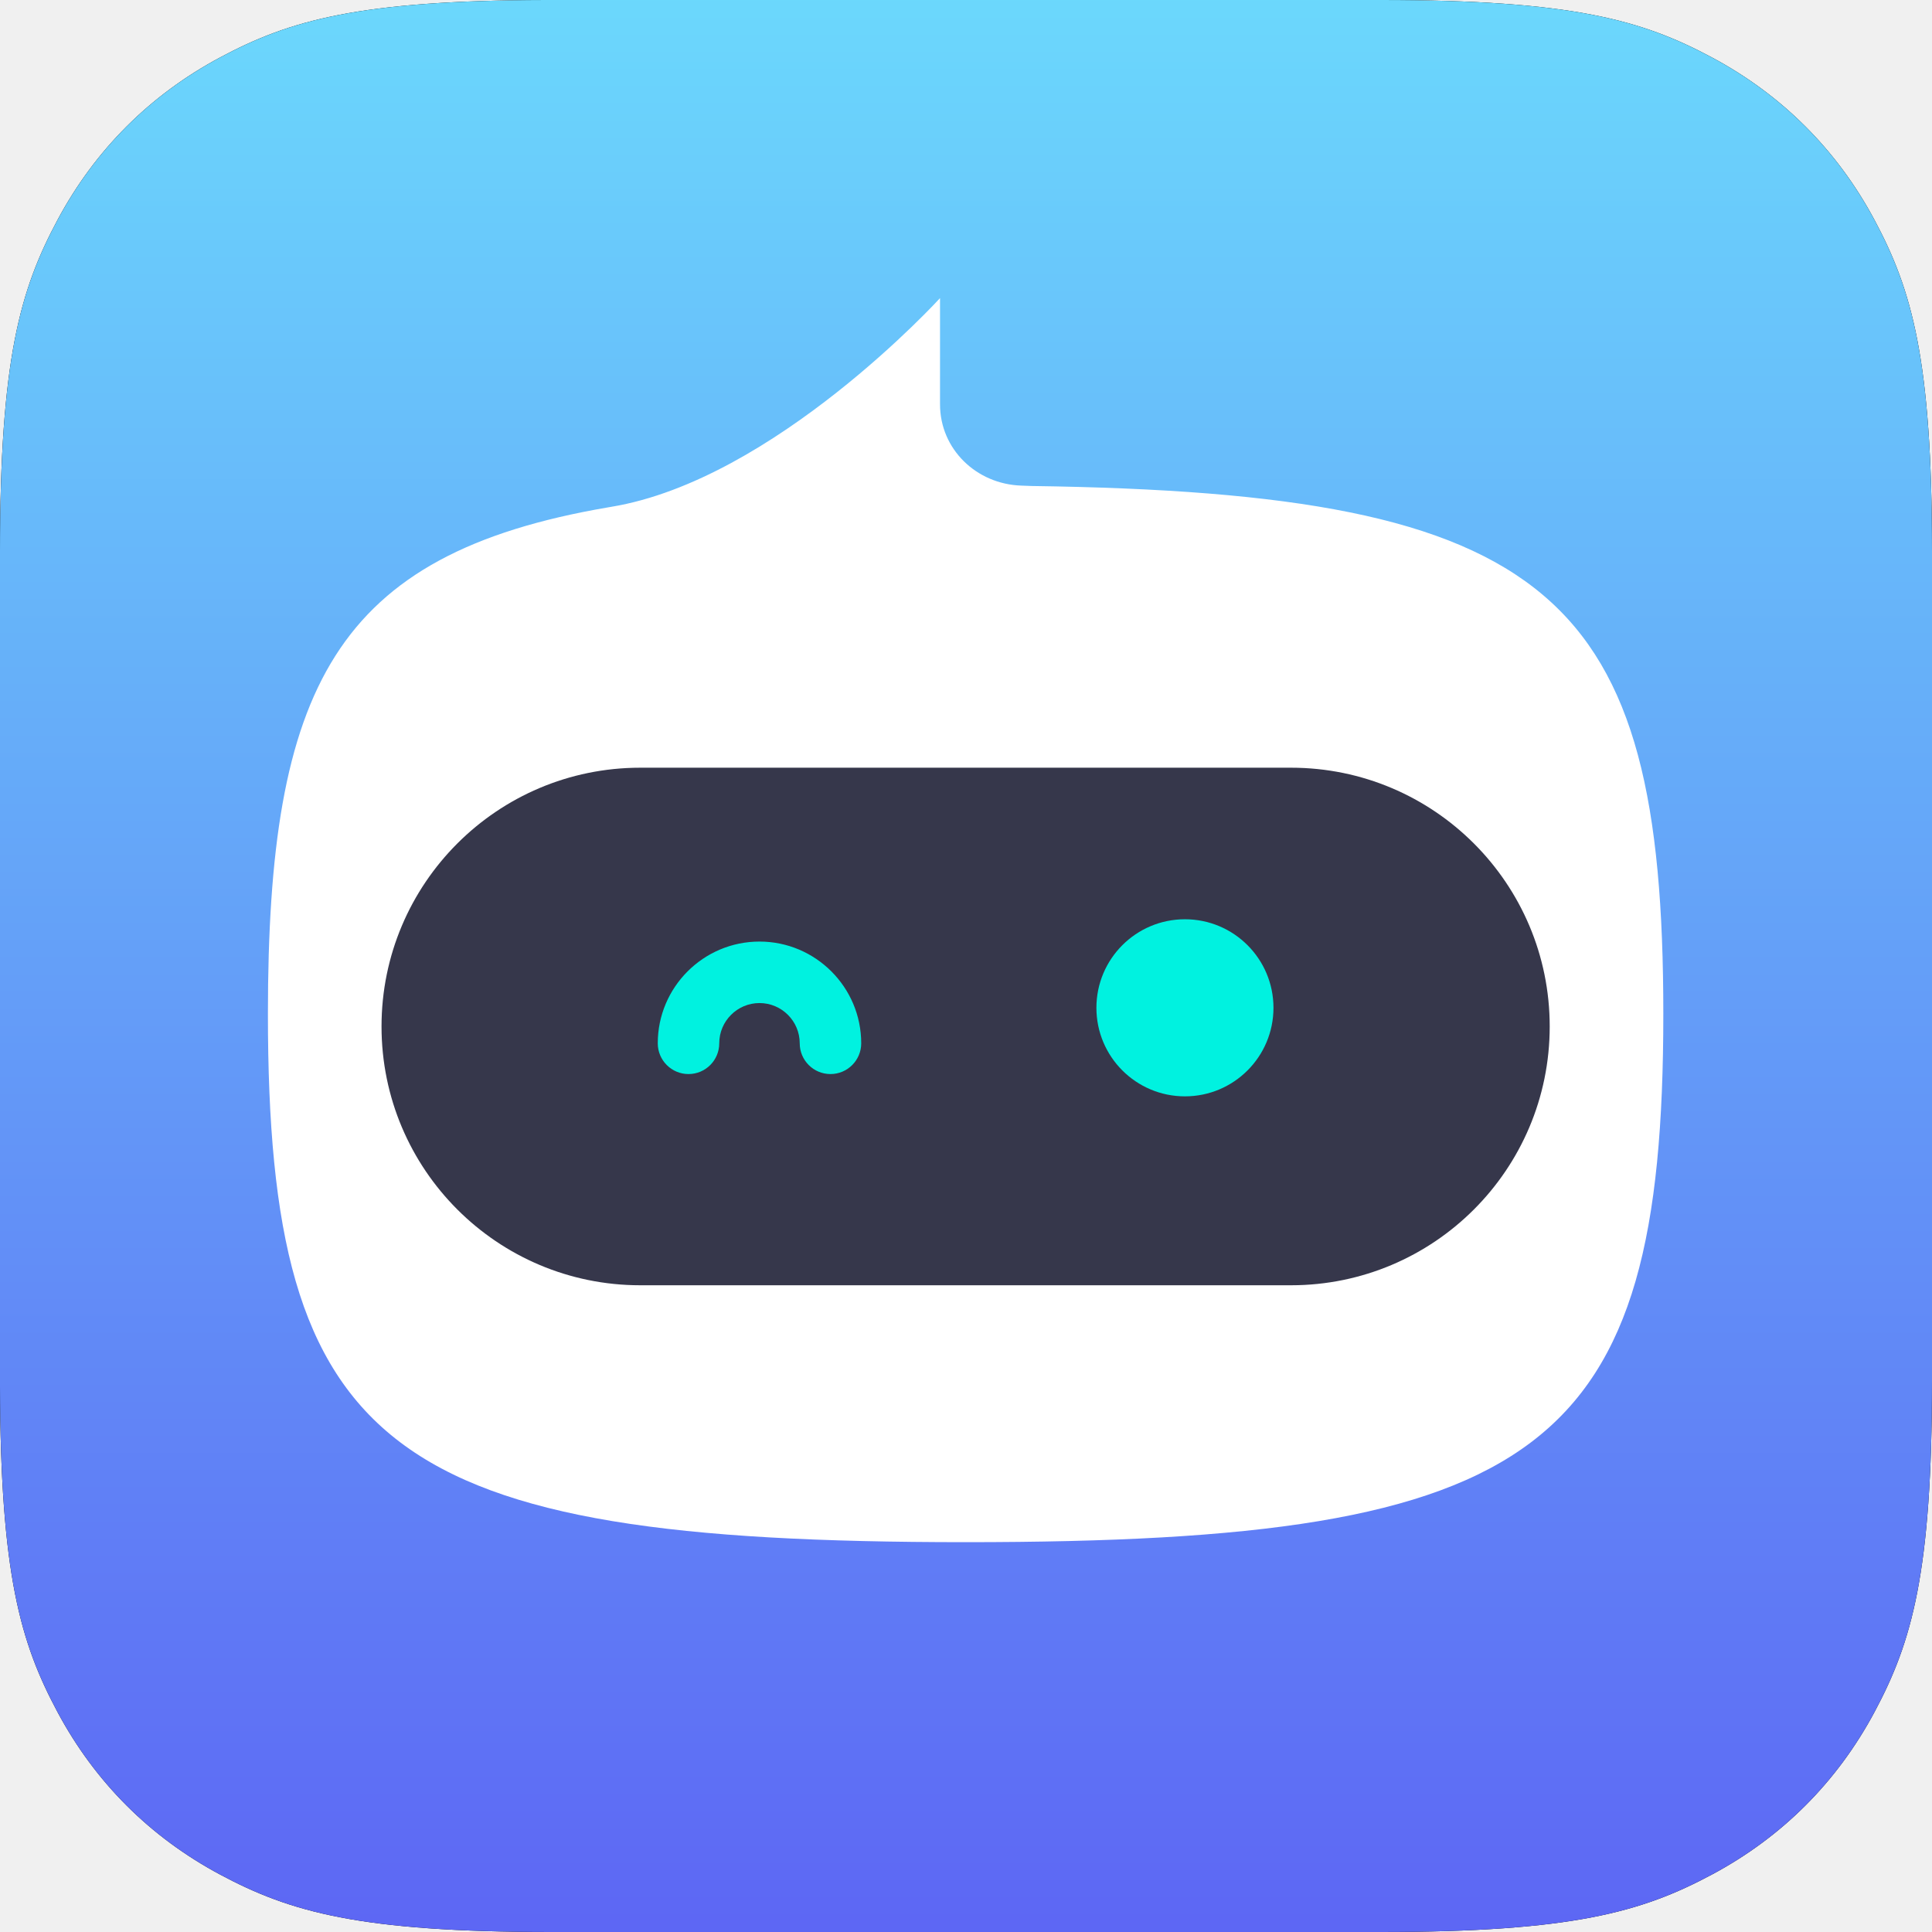
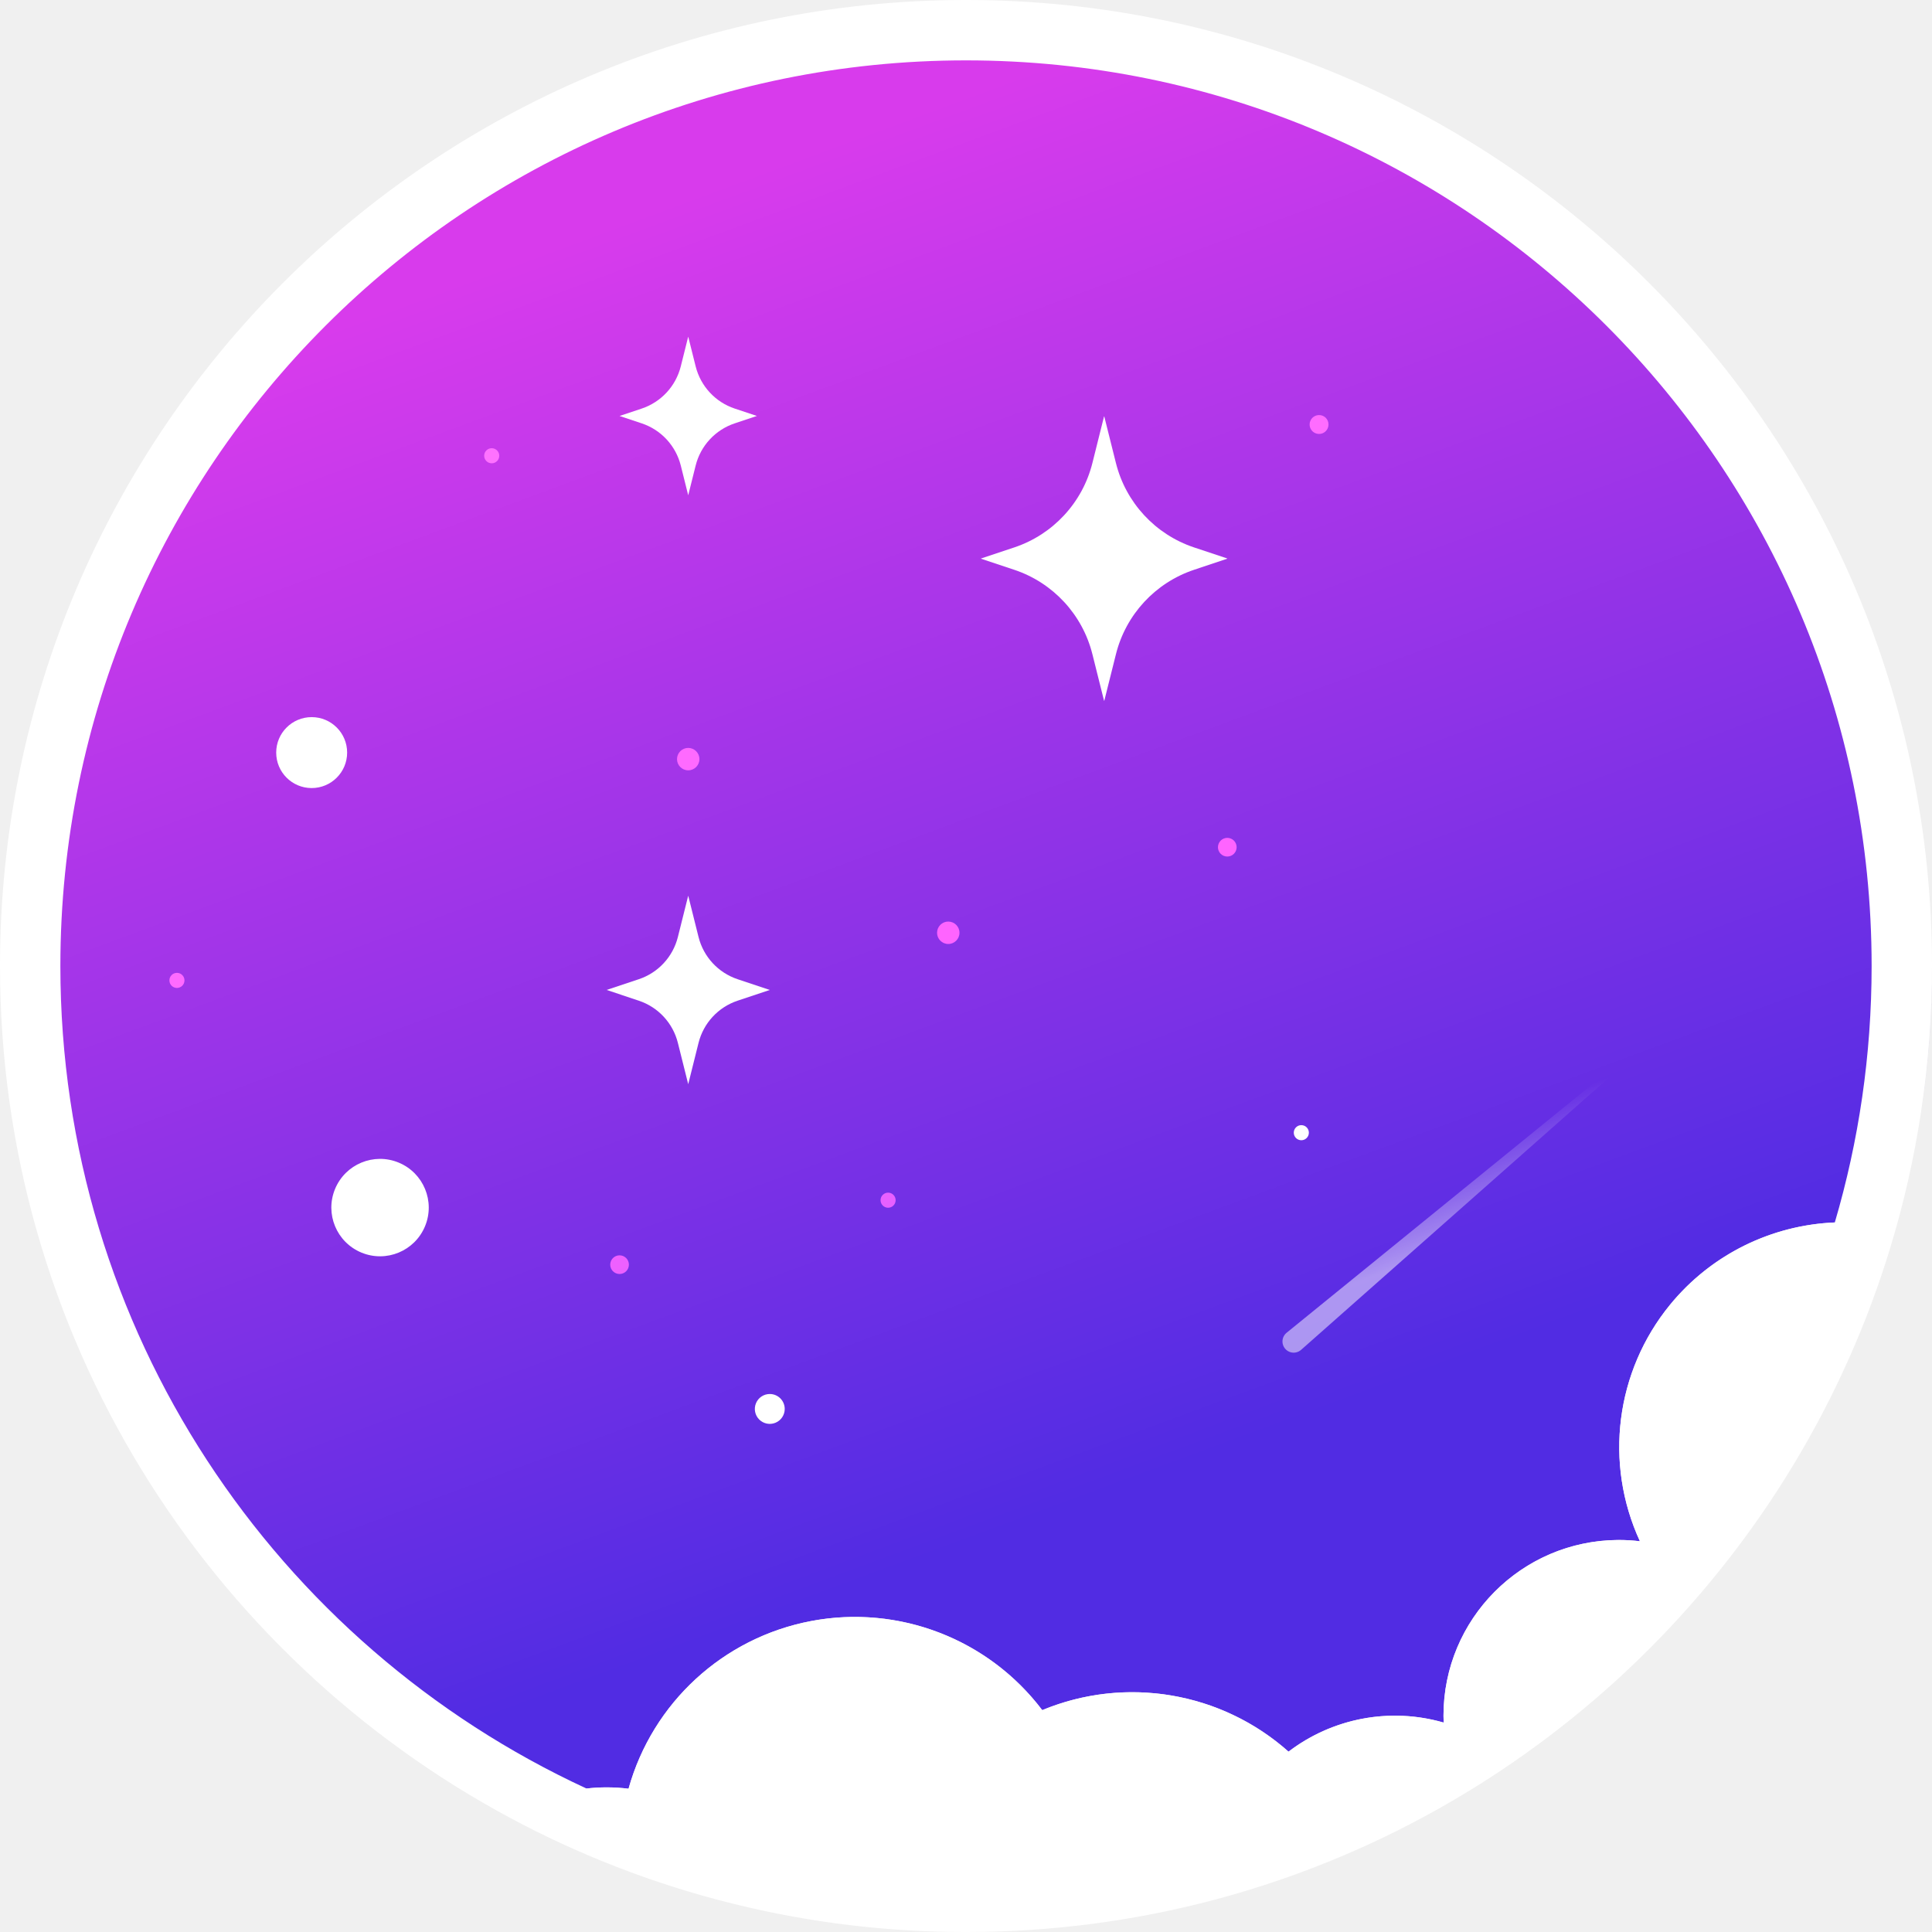
- <svg xmlns="http://www.w3.org/2000/svg" xmlns:xlink="http://www.w3.org/1999/xlink" width="196px" height="196px" viewBox="0 0 196 196" version="1.1">
+ <svg xmlns="http://www.w3.org/2000/svg" width="1024px" height="1024px" viewBox="0 0 1024 1024" version="1.1">
  <defs>
-     <path d="M55.365,2.26023592e-15 L140.055,2.26023592e-15 C159.508,2.26023592e-15 166.563,2.025 173.674,5.829 C180.786,9.632 186.368,15.214 190.171,22.326 C193.975,29.437 196,36.492 196,55.945 L196,140.055 C196,159.508 193.975,166.563 190.171,173.674 C186.368,180.786 180.786,186.368 173.674,190.171 C166.563,193.975 159.508,196 140.055,196 L55.945,196 C36.492,196 29.437,193.975 22.326,190.171 C15.214,186.368 9.632,180.786 5.829,173.674 C2.064,166.634 0.041,159.65 1.50682395e-15,140.635 L1.50682395e-15,55.945 C1.50682395e-15,36.492 2.025,29.437 5.829,22.326 C9.632,15.214 15.214,9.632 22.326,5.829 C29.366,2.064 36.35,0.041 55.365,2.26023592e-15 L55.365,2.26023592e-15 Z" id="path-1" />
-     <linearGradient x1="50%" y1="0%" x2="50%" y2="100%" id="linearGradient-3">
-       <stop stop-color="#6BD8FC" offset="0%" />
-       <stop stop-color="#5D66F4" offset="100%" />
+     <linearGradient x1="32.812%" y1="9.488%" x2="65.559%" y2="91.882%" id="linearGradient-1">
+       <stop stop-color="#D83BEC" offset="0%" />
+       <stop stop-color="#512CE3" offset="87%" />
+     </linearGradient>
+     <linearGradient x1="44.986%" y1="37.412%" x2="56.356%" y2="63.835%" id="linearGradient-2">
+       <stop stop-color="#FFFFFF" stop-opacity="0" offset="0%" />
+       <stop stop-color="#FFFFFF" offset="100%" />
    </linearGradient>
  </defs>
-   <g id="Page-1" stroke="none" stroke-width="1" fill="none" fill-rule="evenodd">
-     <g id="Icon">
-       <mask id="mask-2" fill="white">
-         <use xlink:href="#path-1" />
-       </mask>
-       <use id="蒙版" fill="#000000" xlink:href="#path-1" />
-       <g mask="url(#mask-2)" id="AiChat">
-         <g>
-           <rect id="矩形" fill="url(#linearGradient-3)" x="0" y="0" width="196" height="196" />
-           <g id="LOGO" transform="translate(27.17969, 30.24219)">
-             <path d="M77.469,19.062 C77.093,19.046 76.744,19.033 76.43,19.022 C71.879,18.874 68.185,15.331 68.185,10.777 L68.185,-7.79803241e-05 C68.185,-7.79803241e-05 51.372,18.455 34.815,21.177 C34.704,21.196 34.599,21.213 34.501,21.231 C6.754,25.973 -7.79673165e-05,39.506 -7.79673165e-05,72.614 C-7.79673165e-05,117.014 12.144,126.21 70.782,126.21 C129.419,126.21 141.563,117.014 141.563,72.614 C141.563,29.956 130.352,19.794 77.469,19.062" id="头" fill="#FFFFFF" />
-             <path d="M103.788,100.147 L37.775,100.147 C23.278,100.147 11.526,88.393 11.526,73.894 C11.526,59.395 23.278,47.641 37.775,47.641 L103.788,47.641 C118.284,47.641 130.037,59.395 130.037,73.894 C130.037,88.393 118.284,100.147 103.788,100.147" id="脸" fill="#36374B" />
-             <path d="M93.032,80.982 C88.071,80.982 84.05,76.96 84.05,71.999 C84.05,67.038 88.071,63.016 93.032,63.016 C97.992,63.016 102.013,67.038 102.013,71.999 C102.013,76.96 97.992,80.982 93.032,80.982 M57.071,78.72 C55.349,78.72 53.952,77.323 53.952,75.601 C53.952,73.349 52.121,71.517 49.87,71.517 C47.619,71.517 45.787,73.349 45.787,75.601 C45.787,77.323 44.391,78.72 42.668,78.72 C40.946,78.72 39.55,77.323 39.55,75.601 C39.55,69.909 44.179,65.279 49.87,65.279 C55.56,65.279 60.19,69.909 60.19,75.601 C60.19,77.323 58.793,78.72 57.071,78.72" id="眼睛" fill="#00F2E0" />
-           </g>
+   <g id="上传" stroke="none" stroke-width="1" fill="none" fill-rule="evenodd">
+     <g id="1024-logo" fill-rule="nonzero">
+       <g id="LOGO-彩色">
+         <path d="M979.471,647.846 L978.405,647.832 C978.372,647.831 978.338,647.831 978.305,647.831 C978.109,647.829 977.913,647.828 977.717,647.828 C977.491,647.827 977.265,647.827 977.039,647.828 C976.877,647.828 976.716,647.829 976.554,647.83 C976.257,647.832 975.96,647.835 975.662,647.84 C975.554,647.841 975.445,647.843 975.336,647.845 C975.027,647.85 974.718,647.857 974.409,647.865 C974.283,647.868 974.156,647.871 974.03,647.875 C973.724,647.883 973.418,647.893 973.113,647.904 C972.988,647.908 972.863,647.913 972.739,647.918 C972.472,647.928 972.205,647.94 971.938,647.952 C971.762,647.96 971.588,647.968 971.413,647.977 C970.623,648.017 969.833,648.065 969.045,648.12 L968.88,648.132 C968.798,648.138 968.715,648.144 968.633,648.15 C968.331,648.172 968.029,648.195 967.727,648.22 C967.548,648.235 967.368,648.25 967.189,648.265 C966.939,648.286 966.689,648.309 966.439,648.332 C966.288,648.346 966.137,648.36 965.987,648.374 C965.727,648.4 965.466,648.425 965.205,648.452 C965.017,648.472 964.828,648.492 964.64,648.512 C964.437,648.534 964.234,648.556 964.031,648.579 C963.814,648.603 963.597,648.629 963.38,648.654 C963.211,648.674 963.042,648.695 962.873,648.716 C962.621,648.746 962.371,648.778 962.12,648.81 C961.961,648.831 961.802,648.852 961.643,648.873 C961.409,648.904 961.175,648.936 960.941,648.969 C960.535,649.026 960.131,649.084 959.726,649.145 C959.615,649.162 959.503,649.178 959.391,649.196 C959.086,649.242 958.782,649.29 958.478,649.339 C958.336,649.362 958.195,649.385 958.054,649.408 C957.793,649.451 957.533,649.495 957.272,649.539 C957.088,649.571 956.903,649.603 956.718,649.635 C956.503,649.673 956.288,649.712 956.073,649.751 C955.879,649.786 955.684,649.822 955.49,649.859 C955.24,649.905 954.99,649.953 954.741,650.001 C954.599,650.029 954.457,650.057 954.316,650.084 C954.085,650.13 953.854,650.176 953.622,650.224 C953.412,650.266 953.202,650.31 952.993,650.354 C952.843,650.385 952.694,650.416 952.545,650.448 C952.301,650.5 952.056,650.553 951.812,650.607 C951.611,650.651 951.41,650.696 951.209,650.741 C950.916,650.807 950.624,650.874 950.331,650.942 C950.006,651.018 949.682,651.095 949.357,651.174 C949.318,651.183 949.279,651.193 949.24,651.202 C948.882,651.289 948.524,651.378 948.166,651.469 C948.029,651.503 947.893,651.538 947.756,651.573 C947.512,651.636 947.268,651.7 947.024,651.764 C946.855,651.808 946.686,651.853 946.518,651.899 C946.267,651.966 946.018,652.034 945.768,652.102 C945.605,652.147 945.441,652.193 945.277,652.239 C945.055,652.301 944.833,652.364 944.611,652.427 C944.439,652.476 944.266,652.526 944.094,652.576 C943.353,652.792 942.615,653.015 941.878,653.245 L941.724,653.293 L941.724,653.293 L941.698,653.301 C941.319,653.42 940.94,653.541 940.561,653.664 C940.416,653.711 940.271,653.759 940.126,653.807 C939.85,653.897 939.574,653.989 939.299,654.082 C939.21,654.112 939.121,654.142 939.032,654.172 C938.73,654.275 938.429,654.379 938.128,654.484 C937.98,654.536 937.831,654.588 937.683,654.64 C937.466,654.717 937.249,654.794 937.032,654.872 C936.852,654.937 936.672,655.002 936.492,655.068 C936.244,655.159 935.996,655.25 935.748,655.343 C935.619,655.391 935.49,655.439 935.361,655.488 C935.098,655.587 934.836,655.687 934.574,655.788 C934.443,655.838 934.311,655.889 934.18,655.94 C933.496,656.206 932.814,656.479 932.136,656.757 C931.806,656.892 931.477,657.029 931.149,657.167 C931.024,657.22 930.899,657.273 930.774,657.326 C930.6,657.4 930.425,657.475 930.251,657.55 C930.003,657.656 929.755,657.764 929.508,657.872 C929.411,657.915 929.314,657.958 929.217,658.001 C928.931,658.127 928.645,658.255 928.36,658.383 C928.253,658.432 928.145,658.48 928.038,658.529 C927.76,658.655 927.483,658.783 927.207,658.911 C927.088,658.966 926.969,659.022 926.85,659.077 C926.613,659.188 926.376,659.3 926.139,659.413 C925.983,659.487 925.828,659.561 925.673,659.636 C925.411,659.762 925.148,659.89 924.886,660.019 C924.785,660.068 924.685,660.117 924.585,660.167 C924.382,660.267 924.178,660.369 923.975,660.471 C923.651,660.633 923.327,660.797 923.004,660.963 C922.771,661.082 922.538,661.203 922.306,661.323 C922.233,661.361 922.16,661.4 922.086,661.438 C921.818,661.579 921.55,661.72 921.283,661.863 C921.104,661.958 920.925,662.054 920.747,662.151 C920.548,662.258 920.349,662.366 920.151,662.475 C920.011,662.551 919.871,662.628 919.731,662.705 C919.462,662.854 919.194,663.004 918.927,663.154 C918.845,663.2 918.763,663.247 918.681,663.293 C918.463,663.416 918.245,663.54 918.028,663.665 L917.652,663.882 L917.652,663.882 L917.328,664.07 C917.217,664.135 917.105,664.201 916.994,664.266 C916.796,664.382 916.599,664.499 916.402,664.616 C915.316,665.263 914.24,665.927 913.174,666.609 C913.108,666.651 913.041,666.694 912.974,666.737 C912.707,666.908 912.441,667.081 912.175,667.255 C912.066,667.326 911.956,667.398 911.846,667.47 C911.574,667.649 911.303,667.83 911.033,668.011 C910.951,668.066 910.868,668.121 910.786,668.177 C910.533,668.347 910.28,668.519 910.028,668.692 C909.91,668.773 909.791,668.854 909.673,668.936 C909.443,669.095 909.214,669.254 908.986,669.414 C908.868,669.496 908.751,669.579 908.633,669.662 C908.395,669.831 908.156,670 907.918,670.171 C907.811,670.248 907.704,670.325 907.597,670.403 C907.383,670.557 907.17,670.712 906.957,670.868 C906.343,671.318 905.732,671.774 905.126,672.237 C904.933,672.384 904.741,672.531 904.549,672.68 C904.446,672.759 904.342,672.84 904.239,672.92 C903.997,673.108 903.756,673.297 903.516,673.487 C903.432,673.553 903.348,673.619 903.265,673.686 C903.039,673.865 902.814,674.046 902.589,674.227 C902.425,674.359 902.262,674.491 902.099,674.624 C901.971,674.729 901.843,674.833 901.715,674.939 C901.542,675.081 901.369,675.224 901.196,675.368 C901.013,675.52 900.829,675.674 900.646,675.828 C900.515,675.938 900.384,676.049 900.254,676.159 C899.934,676.431 899.615,676.706 899.296,676.982 L899.297,676.982 C898.971,677.264 898.647,677.549 898.324,677.835 C898.233,677.916 898.142,677.997 898.051,678.078 C897.826,678.279 897.602,678.48 897.379,678.682 C897.238,678.81 897.098,678.938 896.958,679.066 C896.796,679.214 896.636,679.361 896.476,679.51 C896.334,679.641 896.192,679.773 896.051,679.905 C895.873,680.071 895.695,680.238 895.518,680.406 C895.368,680.547 895.22,680.689 895.071,680.831 C894.947,680.949 894.823,681.068 894.7,681.187 C894.506,681.374 894.312,681.562 894.119,681.751 C894.02,681.847 893.922,681.944 893.823,682.041 C893.636,682.226 893.448,682.412 893.261,682.598 C892.365,683.491 891.482,684.401 890.612,685.326 C890.519,685.425 890.425,685.524 890.332,685.624 C890.146,685.824 889.959,686.025 889.773,686.226 C889.635,686.377 889.497,686.527 889.359,686.678 C889.205,686.847 889.052,687.016 888.899,687.186 C888.773,687.326 888.648,687.465 888.523,687.605 C888.362,687.786 888.201,687.967 888.04,688.149 C887.904,688.303 887.768,688.458 887.633,688.613 C887.473,688.797 887.314,688.98 887.155,689.164 C887.056,689.279 886.957,689.394 886.858,689.51 C886.625,689.782 886.393,690.055 886.163,690.33 L886.042,690.474 L886.042,690.474 L886.012,690.51 C885.73,690.847 885.449,691.186 885.17,691.527 C856.296,726.815 850.091,775.487 869.19,816.89 C865.538,816.454 861.866,816.23 858.19,816.22 L858.19,816.22 L856.65,816.233 C805.936,817.06 765.08,858.429 765.08,909.34 C765.08,910.56 765.17,911.78 765.17,913 C756.961,910.628 748.568,909.425 740.217,909.348 L739.353,909.344 C719.201,909.346 699.335,915.9 682.94,928.41 C660.097,908.087 631.103,897.27 601.62,896.914 L600.238,896.904 C584.106,896.888 567.855,900.005 552.41,906.41 C528.99,875.455 492.841,857.582 454.944,857.021 L453.557,857.008 C445.692,856.98 437.758,857.697 429.852,859.199 C383.346,868.033 345.87,902.467 333.14,948.06 C329.345,947.587 325.524,947.347 321.7,947.34 L321.7,947.34 C321.388,947.339 321.077,947.34 320.765,947.343 C320.747,947.343 320.728,947.343 320.71,947.344 C320.114,947.349 319.52,947.36 318.926,947.377 C318.86,947.379 318.795,947.38 318.729,947.382 C318.5,947.389 318.271,947.397 318.042,947.406 C317.947,947.409 317.852,947.413 317.757,947.417 C317.549,947.426 317.34,947.435 317.132,947.445 C317.028,947.45 316.924,947.455 316.819,947.46 C316.638,947.469 316.456,947.479 316.275,947.49 C316.154,947.496 316.034,947.503 315.913,947.511 C315.674,947.525 315.435,947.541 315.196,947.557 C315.151,947.56 315.106,947.563 315.062,947.567 C314.809,947.584 314.557,947.603 314.305,947.623 C314.242,947.628 314.179,947.633 314.116,947.638 C313.879,947.657 313.642,947.677 313.404,947.698 C313.334,947.704 313.264,947.71 313.194,947.716 C312.9,947.743 312.606,947.771 312.312,947.801 C312.234,947.808 312.157,947.816 312.08,947.824 C311.853,947.847 311.626,947.871 311.399,947.896 C311.295,947.908 311.191,947.919 311.088,947.931 C310.91,947.951 310.732,947.972 310.554,947.993 C310.426,948.009 310.299,948.024 310.172,948.04 C309.981,948.063 309.791,948.088 309.601,948.112 C309.477,948.128 309.352,948.145 309.227,948.162 C309.082,948.181 308.937,948.201 308.793,948.221 C308.65,948.241 308.508,948.261 308.366,948.281 C308.21,948.304 308.055,948.326 307.899,948.349 C307.718,948.376 307.537,948.404 307.356,948.432 C307.303,948.44 307.25,948.448 307.198,948.457 C306.964,948.493 306.73,948.531 306.495,948.57 C306.435,948.58 306.374,948.59 306.314,948.6 C306.107,948.634 305.899,948.669 305.692,948.705 C305.177,948.795 304.664,948.888 304.151,948.987 C303.962,949.023 303.772,949.059 303.584,949.097 C303.415,949.13 303.247,949.164 303.079,949.198 C302.971,949.22 302.864,949.242 302.757,949.264 C302.543,949.308 302.329,949.353 302.115,949.399 C302.08,949.407 302.046,949.414 302.012,949.421 C301.77,949.474 301.528,949.527 301.285,949.581 C301.182,949.604 301.079,949.628 300.976,949.651 C300.775,949.697 300.574,949.743 300.373,949.79 C300.3,949.808 300.226,949.825 300.153,949.842 C299.906,949.901 299.66,949.96 299.414,950.021 C299.374,950.031 299.333,950.041 299.293,950.051 C299.034,950.115 298.775,950.18 298.516,950.247 C298.478,950.256 298.44,950.266 298.402,950.276 C298.131,950.346 297.861,950.417 297.592,950.489 C297.564,950.496 297.536,950.504 297.509,950.511 C297.298,950.568 297.087,950.625 296.876,950.683 C296.777,950.711 296.679,950.738 296.58,950.766 C296.304,950.843 296.028,950.921 295.754,951.001 L295.726,951.009 C295.312,951.129 294.899,951.252 294.487,951.378 C294.324,951.428 294.161,951.478 293.999,951.529 C293.927,951.551 293.856,951.573 293.784,951.596 C293.573,951.662 293.362,951.729 293.151,951.797 C293.055,951.828 292.958,951.859 292.862,951.891 C292.672,951.953 292.482,952.015 292.292,952.078 C292.183,952.115 292.074,952.151 291.964,952.188 C291.763,952.256 291.562,952.324 291.361,952.394 C291.312,952.41 291.263,952.427 291.214,952.444 C290.988,952.523 290.762,952.602 290.537,952.682 C290.452,952.712 290.367,952.743 290.281,952.773 C290.111,952.834 289.941,952.896 289.772,952.957 C289.642,953.005 289.511,953.053 289.381,953.101 C289.289,953.135 289.197,953.169 289.106,953.203 C288.924,953.272 288.741,953.34 288.559,953.41 C288.012,953.618 287.467,953.832 286.924,954.05 L286.877,954.069 C286.871,954.072 286.865,954.074 286.859,954.077 C126.09,872.038 16,704.875 16,512 C16,238.067 238.067,16 512,16 C785.933,16 1008,238.067 1008,512 C1008,559.306 1001.377,605.066 989.009,648.402 C989.006,648.397 989.003,648.397 988.999,648.396 C988.965,648.393 988.933,648.39 988.9,648.387 C988.785,648.375 988.669,648.364 988.554,648.353 C988.268,648.326 987.982,648.3 987.696,648.275 C987.489,648.257 987.28,648.24 987.072,648.223 C986.865,648.206 986.658,648.189 986.451,648.174 C986.238,648.157 986.025,648.142 985.812,648.127 C985.563,648.109 985.314,648.092 985.066,648.076 C984.942,648.068 984.819,648.06 984.696,648.052 C984.391,648.034 984.086,648.016 983.782,648 C983.629,647.991 983.476,647.984 983.323,647.976 C983.035,647.961 982.748,647.948 982.46,647.936 C982.339,647.931 982.218,647.926 982.097,647.921 C981.823,647.91 981.549,647.9 981.275,647.891 C981.09,647.885 980.904,647.879 980.718,647.874 C980.302,647.862 979.887,647.853 979.472,647.846 L979.471,647.846 Z M1023.998,513.932 C1023.927,539.042 1022.008,564.085 1018.27,588.859 L1018.234,589.094 C1022.031,563.949 1024,538.204 1024,512 L1024,512 Z" id="天空" fill="url(#linearGradient-1)" />
+         <g id="星辰大海LOGO-黑白">
+           <path d="M328.38,665.35 C331.114,665.35 333.33,667.566 333.33,670.3 C333.33,673.034 331.114,675.25 328.38,675.25 C325.646,675.25 323.43,673.034 323.43,670.3 C323.43,667.566 325.646,665.35 328.38,665.35 Z M470.71,632.13 C472.919,632.13 474.71,633.921 474.71,636.13 C474.71,638.339 472.919,640.13 470.71,640.13 C468.501,640.13 466.71,638.339 466.71,636.13 C466.71,633.921 468.501,632.13 470.71,632.13 Z M93.78,515.63 C95.989,515.63 97.78,517.421 97.78,519.63 C97.78,521.839 95.989,523.63 93.78,523.63 C91.571,523.63 89.78,521.839 89.78,519.63 C89.78,517.421 91.571,515.63 93.78,515.63 Z M502.6,488.45 C505.881,488.45 508.54,491.109 508.54,494.39 C508.54,497.671 505.881,500.33 502.6,500.33 C499.319,500.33 496.66,497.671 496.66,494.39 C496.66,491.109 499.319,488.45 502.6,488.45 Z M645.917,447.141 C646.964,444.616 649.859,443.416 652.385,444.463 C654.911,445.509 656.11,448.404 655.064,450.93 C654.018,453.456 651.122,454.655 648.596,453.609 C646.071,452.563 644.871,449.667 645.917,447.141 Z M364.77,396.41 C368.051,396.41 370.71,399.069 370.71,402.35 C370.71,405.631 368.051,408.29 364.77,408.29 C361.489,408.29 358.83,405.631 358.83,402.35 C358.83,399.069 361.489,396.41 364.77,396.41 Z M260.62,237.56 C262.829,237.56 264.62,239.351 264.62,241.56 C264.62,243.769 262.829,245.56 260.62,245.56 C258.411,245.56 256.62,243.769 256.62,241.56 C256.62,239.351 258.411,237.56 260.62,237.56 Z M699.13,220 C700.452,219.984 701.726,220.499 702.666,221.429 C703.605,222.359 704.133,223.628 704.13,224.95 C704.15,226.977 702.945,228.815 701.078,229.605 C699.212,230.395 697.053,229.979 695.613,228.553 C694.172,227.127 693.735,224.973 694.506,223.098 C695.277,221.224 697.103,220 699.13,220 Z" id="小圆点" fill="#FFFFFF" style="mix-blend-mode: overlay;" />
+           <path d="M364.77,474.73 L370.24,496.63 C372.864,507.134 380.671,515.57 390.94,519 L390.94,519 L408,524.69 L390.94,530.39 C380.672,533.816 372.865,542.249 370.24,552.75 L370.24,552.75 L364.77,574.65 L359.29,552.75 C356.668,542.247 348.86,533.813 338.59,530.39 L338.59,530.39 L321.53,524.69 L338.59,519 C348.861,515.574 356.669,507.136 359.29,496.63 L359.29,496.63 L364.77,474.73 Z M585.225,220.728 C585.258,220.728 585.288,220.749 585.3,220.78 L585.3,220.78 L591.46,245.4 C596.712,266.409 612.329,283.282 632.87,290.14 L632.87,290.14 L650.43,295.99 C650.461,296.002 650.482,296.032 650.482,296.065 C650.482,296.098 650.461,296.128 650.43,296.14 L650.43,296.14 L632.87,302 C612.33,308.863 596.717,325.739 591.47,346.75 L591.47,346.75 L585.31,371.37 C585.298,371.401 585.268,371.422 585.235,371.422 C585.202,371.422 585.172,371.401 585.16,371.37 L585.16,371.37 L579,346.75 C573.749,325.735 558.128,308.857 537.58,302 L537.58,302 L520,296.15 C519.969,296.138 519.948,296.108 519.948,296.075 C519.948,296.042 519.969,296.012 520,296 L520,296 L537.59,290.14 C558.131,283.282 573.748,266.409 579,245.4 L579,245.4 L585.15,220.78 C585.162,220.749 585.192,220.728 585.225,220.728 Z M364.77,178.42 L368.71,194.18 C371.334,204.684 379.141,213.12 389.41,216.55 L389.41,216.55 L401.16,220.47 L389.41,224.39 C379.14,227.813 371.332,236.247 368.71,246.75 L368.71,246.75 L364.77,262.51 L360.83,246.75 C358.201,236.248 350.391,227.815 340.12,224.39 L340.12,224.39 L328.38,220.47 L340.12,216.55 C350.39,213.118 358.199,204.684 360.83,194.18 L360.83,194.18 L364.77,178.42 Z" id="四角星" fill="#FFFFFF" />
+           <path d="M408,738.85 C412.374,738.85 415.92,742.396 415.92,746.77 C415.92,749.973 413.99,752.861 411.031,754.087 C408.071,755.313 404.665,754.635 402.4,752.37 C400.135,750.105 399.457,746.699 400.683,743.739 C401.909,740.78 404.797,738.85 408,738.85 Z M177.588,630.172 C183.043,617.003 198.141,610.749 211.31,616.204 C224.479,621.659 230.733,636.757 225.278,649.927 C219.823,663.096 204.725,669.35 191.556,663.895 C178.387,658.44 172.133,643.342 177.588,630.172 Z M689.73,596.35 C691.939,596.35 693.73,598.141 693.73,600.35 C693.73,602.559 691.939,604.35 689.73,604.35 C687.521,604.35 685.73,602.559 685.73,600.35 C685.73,598.141 687.521,596.35 689.73,596.35 Z M165.19,380.09 C175.573,380.09 183.99,388.507 183.99,398.89 C183.99,409.273 175.573,417.69 165.19,417.69 C154.807,417.69 146.39,409.273 146.39,398.89 C146.39,388.507 154.807,380.09 165.19,380.09 Z" id="大圆点" fill="#FFFFFF" />
+           <path d="M681.92,706.4 L903.83,526 L689.61,715.45 C688.02,716.856 685.801,717.307 683.789,716.633 C681.776,715.959 680.276,714.263 679.854,712.183 C679.431,710.103 680.15,707.956 681.74,706.55 L681.92,706.4 Z" id="流星-渐变" fill="url(#linearGradient-2)" opacity="0.5" />
+           <path d="M512,-9.09494702e-13 C794.77,-9.09494702e-13 1024,229.23 1024,512 C1024,564.409 1016.126,614.978 1001.496,662.59 C1001.306,663.178 1001.123,663.77 1000.939,664.361 C1000.463,665.92 999.971,667.473 999.473,669.022 C999.213,669.802 998.959,670.585 998.703,671.367 C998.223,672.86 997.729,674.346 997.228,675.83 C996.961,676.597 996.699,677.367 996.435,678.136 C995.919,679.666 995.388,681.19 994.851,682.71 C994.663,683.218 994.482,683.728 994.3,684.238 C993.112,687.585 991.884,690.914 990.623,694.226 C990.458,694.639 990.299,695.054 990.14,695.469 C989.598,696.9 989.043,698.324 988.483,699.746 C988.144,700.586 987.81,701.428 987.473,702.268 C986.936,703.627 986.387,704.98 985.833,706.33 C985.463,707.214 985.097,708.1 984.728,708.985 C984.172,710.334 983.604,711.677 983.032,713.017 C982.663,713.866 982.296,714.717 981.928,715.566 C981.343,716.929 980.748,718.286 980.146,719.639 C979.879,720.227 979.616,720.817 979.351,721.407 C978.159,724.078 976.939,726.733 975.698,729.377 C975.257,730.304 974.817,731.233 974.375,732.16 C973.821,733.332 973.259,734.5 972.692,735.666 C972.188,736.691 971.684,737.718 971.178,738.742 C970.606,739.908 970.026,741.068 969.442,742.226 C968.93,743.233 968.417,744.242 967.901,745.248 C967.326,746.38 966.743,747.506 966.157,748.629 C965.579,749.727 965,750.825 964.418,751.921 C963.875,752.951 963.325,753.978 962.772,755.002 C962.006,756.413 961.237,757.82 960.461,759.224 C959.67,760.664 958.869,762.097 958.062,763.526 C957.339,764.798 956.614,766.068 955.884,767.335 C955.324,768.313 954.758,769.286 954.19,770.258 C953.536,771.368 952.881,772.478 952.222,773.584 C951.623,774.596 951.018,775.604 950.41,776.61 C949.732,777.725 949.053,778.839 948.369,779.95 C947.799,780.881 947.224,781.809 946.646,782.735 C945.88,783.958 945.11,785.179 944.336,786.397 C943.802,787.241 943.264,788.082 942.723,788.921 C941.477,790.851 940.219,792.775 938.95,794.689 L938.754,794.987 C938.36,795.58 937.964,796.173 937.568,796.765 C936.665,798.108 935.757,799.448 934.843,800.783 C934.281,801.609 933.714,802.432 933.145,803.253 C932.335,804.418 931.522,805.582 930.705,806.741 C930.087,807.62 929.465,808.496 928.84,809.37 C928.017,810.52 927.19,811.667 926.358,812.811 C925.778,813.611 925.194,814.409 924.608,815.205 C923.631,816.531 922.648,817.853 921.659,819.169 C921.185,819.802 920.709,820.433 920.231,821.063 C918.801,822.947 917.359,824.822 915.905,826.686 C915.48,827.232 915.054,827.776 914.626,828.32 C913.548,829.688 912.465,831.052 911.374,832.409 C910.798,833.128 910.22,833.844 909.639,834.559 C908.686,835.732 907.727,836.901 906.764,838.066 C906.134,838.829 905.501,839.59 904.866,840.349 C903.901,841.501 902.932,842.65 901.957,843.794 C901.357,844.499 900.755,845.203 900.151,845.904 C898.949,847.299 897.74,848.688 896.524,850.07 C896.154,850.491 895.783,850.911 895.412,851.331 C893.793,853.158 892.162,854.974 890.518,856.778 C890.147,857.185 889.775,857.591 889.403,857.997 C888.15,859.363 886.89,860.722 885.622,862.075 C885.013,862.724 884.403,863.371 883.792,864.017 C882.722,865.146 881.647,866.271 880.567,867.391 C879.924,868.058 879.279,868.723 878.632,869.386 C877.498,870.55 876.358,871.709 875.212,872.862 C874.643,873.434 874.073,874.005 873.501,874.575 C872.172,875.901 870.834,877.221 869.488,878.533 C869.09,878.922 868.69,879.31 868.29,879.698 C866.544,881.39 864.786,883.07 863.016,884.738 C862.606,885.123 862.195,885.509 861.784,885.895 C860.389,887.2 858.988,888.498 857.579,889.787 C857.037,890.282 856.494,890.777 855.95,891.271 C854.677,892.426 853.398,893.575 852.114,894.718 C851.508,895.256 850.902,895.792 850.294,896.327 C849.018,897.453 847.735,898.571 846.447,899.683 C845.86,900.189 845.273,900.694 844.684,901.198 C843.005,902.636 841.315,904.063 839.616,905.479 C839.459,905.609 839.302,905.739 839.146,905.87 C837.241,907.454 835.325,909.024 833.397,910.581 C832.966,910.927 832.536,911.274 832.104,911.62 C830.623,912.809 829.134,913.99 827.639,915.162 C827.044,915.628 826.449,916.092 825.853,916.555 C824.489,917.616 823.118,918.67 821.742,919.717 C821.124,920.186 820.505,920.655 819.885,921.122 C818.443,922.21 816.994,923.29 815.539,924.363 C815.01,924.752 814.481,925.141 813.951,925.528 C809.978,928.436 805.96,931.287 801.9,934.08 C801.396,934.426 800.892,934.772 800.387,935.117 C798.864,936.158 797.334,937.19 795.799,938.215 C795.139,938.654 794.478,939.092 793.817,939.529 C792.422,940.452 791.022,941.367 789.617,942.275 C788.906,942.734 788.195,943.191 787.483,943.646 C785.993,944.601 784.496,945.547 782.994,946.486 C782.426,946.839 781.858,947.193 781.29,947.545 C777.097,950.144 772.863,952.683 768.591,955.163 C768.031,955.486 767.471,955.809 766.911,956.132 C765.325,957.045 763.732,957.95 762.135,958.846 C761.469,959.218 760.803,959.59 760.136,959.96 C758.585,960.822 757.029,961.676 755.468,962.521 C754.831,962.865 754.194,963.208 753.557,963.55 C751.868,964.456 750.173,965.353 748.472,966.24 C747.963,966.504 747.454,966.769 746.944,967.032 C744.723,968.183 742.493,969.316 740.253,970.433 C740.152,970.482 740.051,970.533 739.95,970.583 C737.852,971.629 735.747,972.66 733.633,973.676 C732.993,973.983 732.352,974.289 731.711,974.594 C730.124,975.351 728.531,976.099 726.934,976.838 C726.162,977.195 725.39,977.55 724.617,977.903 C723.103,978.596 721.584,979.282 720.062,979.959 C719.301,980.297 718.54,980.634 717.778,980.969 C716.019,981.743 714.255,982.506 712.485,983.26 C711.992,983.469 711.5,983.678 711.007,983.886 C708.682,984.868 706.348,985.834 704.005,986.782 C703.796,986.865 703.589,986.949 703.381,987.033 C701.288,987.878 699.188,988.709 697.081,989.526 C696.427,989.779 695.772,990.031 695.117,990.282 C693.452,990.921 691.783,991.55 690.11,992.171 C689.337,992.457 688.563,992.742 687.788,993.025 C686.127,993.633 684.462,994.232 682.792,994.823 C682.104,995.065 681.415,995.307 680.726,995.548 C678.748,996.239 676.765,996.917 674.775,997.584 C674.392,997.711 674.009,997.839 673.626,997.966 C671.217,998.768 668.799,999.552 666.373,1000.318 C665.962,1000.447 665.55,1000.576 665.138,1000.705 C663.18,1001.319 661.216,1001.921 659.247,1002.511 C658.488,1002.738 657.73,1002.963 656.97,1003.187 C655.288,1003.684 653.601,1004.171 651.91,1004.651 C651.108,1004.877 650.305,1005.103 649.501,1005.326 C647.812,1005.797 646.12,1006.258 644.424,1006.711 C643.681,1006.908 642.939,1007.105 642.196,1007.299 C640.056,1007.861 637.911,1008.409 635.759,1008.943 C635.475,1009.012 635.192,1009.082 634.909,1009.152 C632.427,1009.765 629.936,1010.358 627.439,1010.934 C626.875,1011.063 626.312,1011.192 625.749,1011.319 C623.875,1011.745 621.997,1012.16 620.115,1012.565 C619.261,1012.747 618.406,1012.929 617.55,1013.108 C615.877,1013.46 614.2,1013.802 612.521,1014.137 C611.679,1014.304 610.836,1014.469 609.992,1014.633 C608.235,1014.974 606.474,1015.306 604.709,1015.628 C603.962,1015.764 603.215,1015.899 602.467,1016.033 C600.219,1016.434 597.966,1016.82 595.707,1017.192 C595.454,1017.233 595.202,1017.274 594.949,1017.315 C592.395,1017.732 589.835,1018.129 587.268,1018.507 C586.702,1018.59 586.135,1018.672 585.569,1018.754 C583.62,1019.035 581.668,1019.304 579.713,1019.563 C578.867,1019.674 578.021,1019.783 577.174,1019.891 C575.447,1020.111 573.718,1020.322 571.987,1020.524 C571.111,1020.625 570.236,1020.725 569.36,1020.823 C567.562,1021.024 565.761,1021.215 563.957,1021.397 C563.184,1021.474 562.411,1021.55 561.638,1021.625 C559.18,1021.862 556.717,1022.081 554.249,1022.282 C554.153,1022.29 554.057,1022.297 553.961,1022.305 C551.348,1022.518 548.729,1022.71 546.106,1022.883 C545.458,1022.925 544.81,1022.966 544.162,1023.006 C542.234,1023.126 540.303,1023.235 538.369,1023.333 C537.491,1023.377 536.612,1023.42 535.733,1023.46 C533.971,1023.541 532.207,1023.612 530.441,1023.675 C529.549,1023.706 528.657,1023.735 527.764,1023.762 C525.894,1023.819 524.023,1023.866 522.148,1023.902 C521.396,1023.916 520.642,1023.929 519.889,1023.94 C517.264,1023.981 514.634,1024.001 512,1024.001 C470.389,1024.064 429.092,1019.033 389.002,1009.131 C388.967,1009.121 388.931,1009.113 388.895,1009.104 C386.444,1008.498 383.997,1007.874 381.554,1007.231 C381.229,1007.148 380.905,1007.063 380.58,1006.977 C378.439,1006.406 376.3,1005.824 374.165,1005.228 C373.623,1005.082 373.083,1004.93 372.543,1004.778 C370.62,1004.228 368.698,1003.673 366.779,1003.106 C365.894,1002.852 365.013,1002.589 364.133,1002.324 C362.562,1001.842 360.991,1001.36 359.421,1000.871 C358.327,1000.539 357.239,1000.196 356.152,999.849 C354.741,999.388 353.329,998.93 351.918,998.466 C350.774,998.1 349.635,997.722 348.499,997.339 L348.503,997.329 C347.159,996.876 345.817,996.418 344.477,995.954 L344.472,995.964 C343.173,995.514 341.876,995.06 340.581,994.6 L340.586,994.589 C339.401,994.168 338.217,993.743 337.035,993.313 L337.03,993.323 C335.601,992.804 334.176,992.278 332.753,991.746 L332.758,991.736 C331.62,991.31 330.484,990.881 329.348,990.447 L329.343,990.458 C328.045,989.962 326.75,989.461 325.457,988.955 L325.463,988.945 C324.304,988.491 323.147,988.034 321.991,987.571 L321.986,987.582 C320.694,987.065 319.406,986.544 318.12,986.017 L318.125,986.007 C316.976,985.537 315.829,985.062 314.683,984.583 L314.678,984.593 C313.427,984.071 312.179,983.543 310.933,983.01 L310.939,983.001 C309.744,982.491 308.552,981.975 307.361,981.456 L307.356,981.465 C306.11,980.922 304.868,980.373 303.628,979.82 L303.633,979.811 C302.336,979.233 301.041,978.649 299.748,978.059 C298.732,977.606 297.723,977.142 296.715,976.674 C295.193,975.958 293.67,975.242 292.151,974.519 C291.291,974.119 290.437,973.709 289.584,973.298 C288.082,972.563 286.579,971.828 285.08,971.086 C284.193,970.656 283.313,970.216 282.433,969.774 C280.924,969.007 279.413,968.239 277.906,967.463 C277.135,967.074 276.369,966.677 275.604,966.278 C274.012,965.44 272.419,964.599 270.83,963.75 C109.65,877.53 0,707.57 0,512 C0,229.23 229.23,-9.09494702e-13 512,-9.09494702e-13 Z M512,32 C246.903,32 32,246.903 32,512 C32,705.281 146.239,871.88 310.879,947.96 C314.459,947.54 318.072,947.334 321.7,947.34 C325.524,947.347 329.345,947.587 333.14,948.06 C345.87,902.467 383.346,868.033 429.852,859.199 C476.357,850.365 523.849,868.66 552.41,906.41 C596.539,888.109 647.247,896.656 682.94,928.41 C706.362,910.539 736.866,904.822 765.17,913 C765.17,911.78 765.08,910.56 765.08,909.34 C765.08,857.915 806.765,816.226 858.19,816.22 C861.867,816.23 865.539,816.454 869.19,816.89 C850.091,775.487 856.296,726.815 885.17,691.527 C907.031,664.81 938.985,649.313 972.471,647.929 L972.481,647.934 C985.183,604.835 992,559.214 992,512 C992,246.903 777.097,32 512,32 Z" id="云" fill="#FFFFFF" />
        </g>
      </g>
    </g>
  </g>
</svg>
